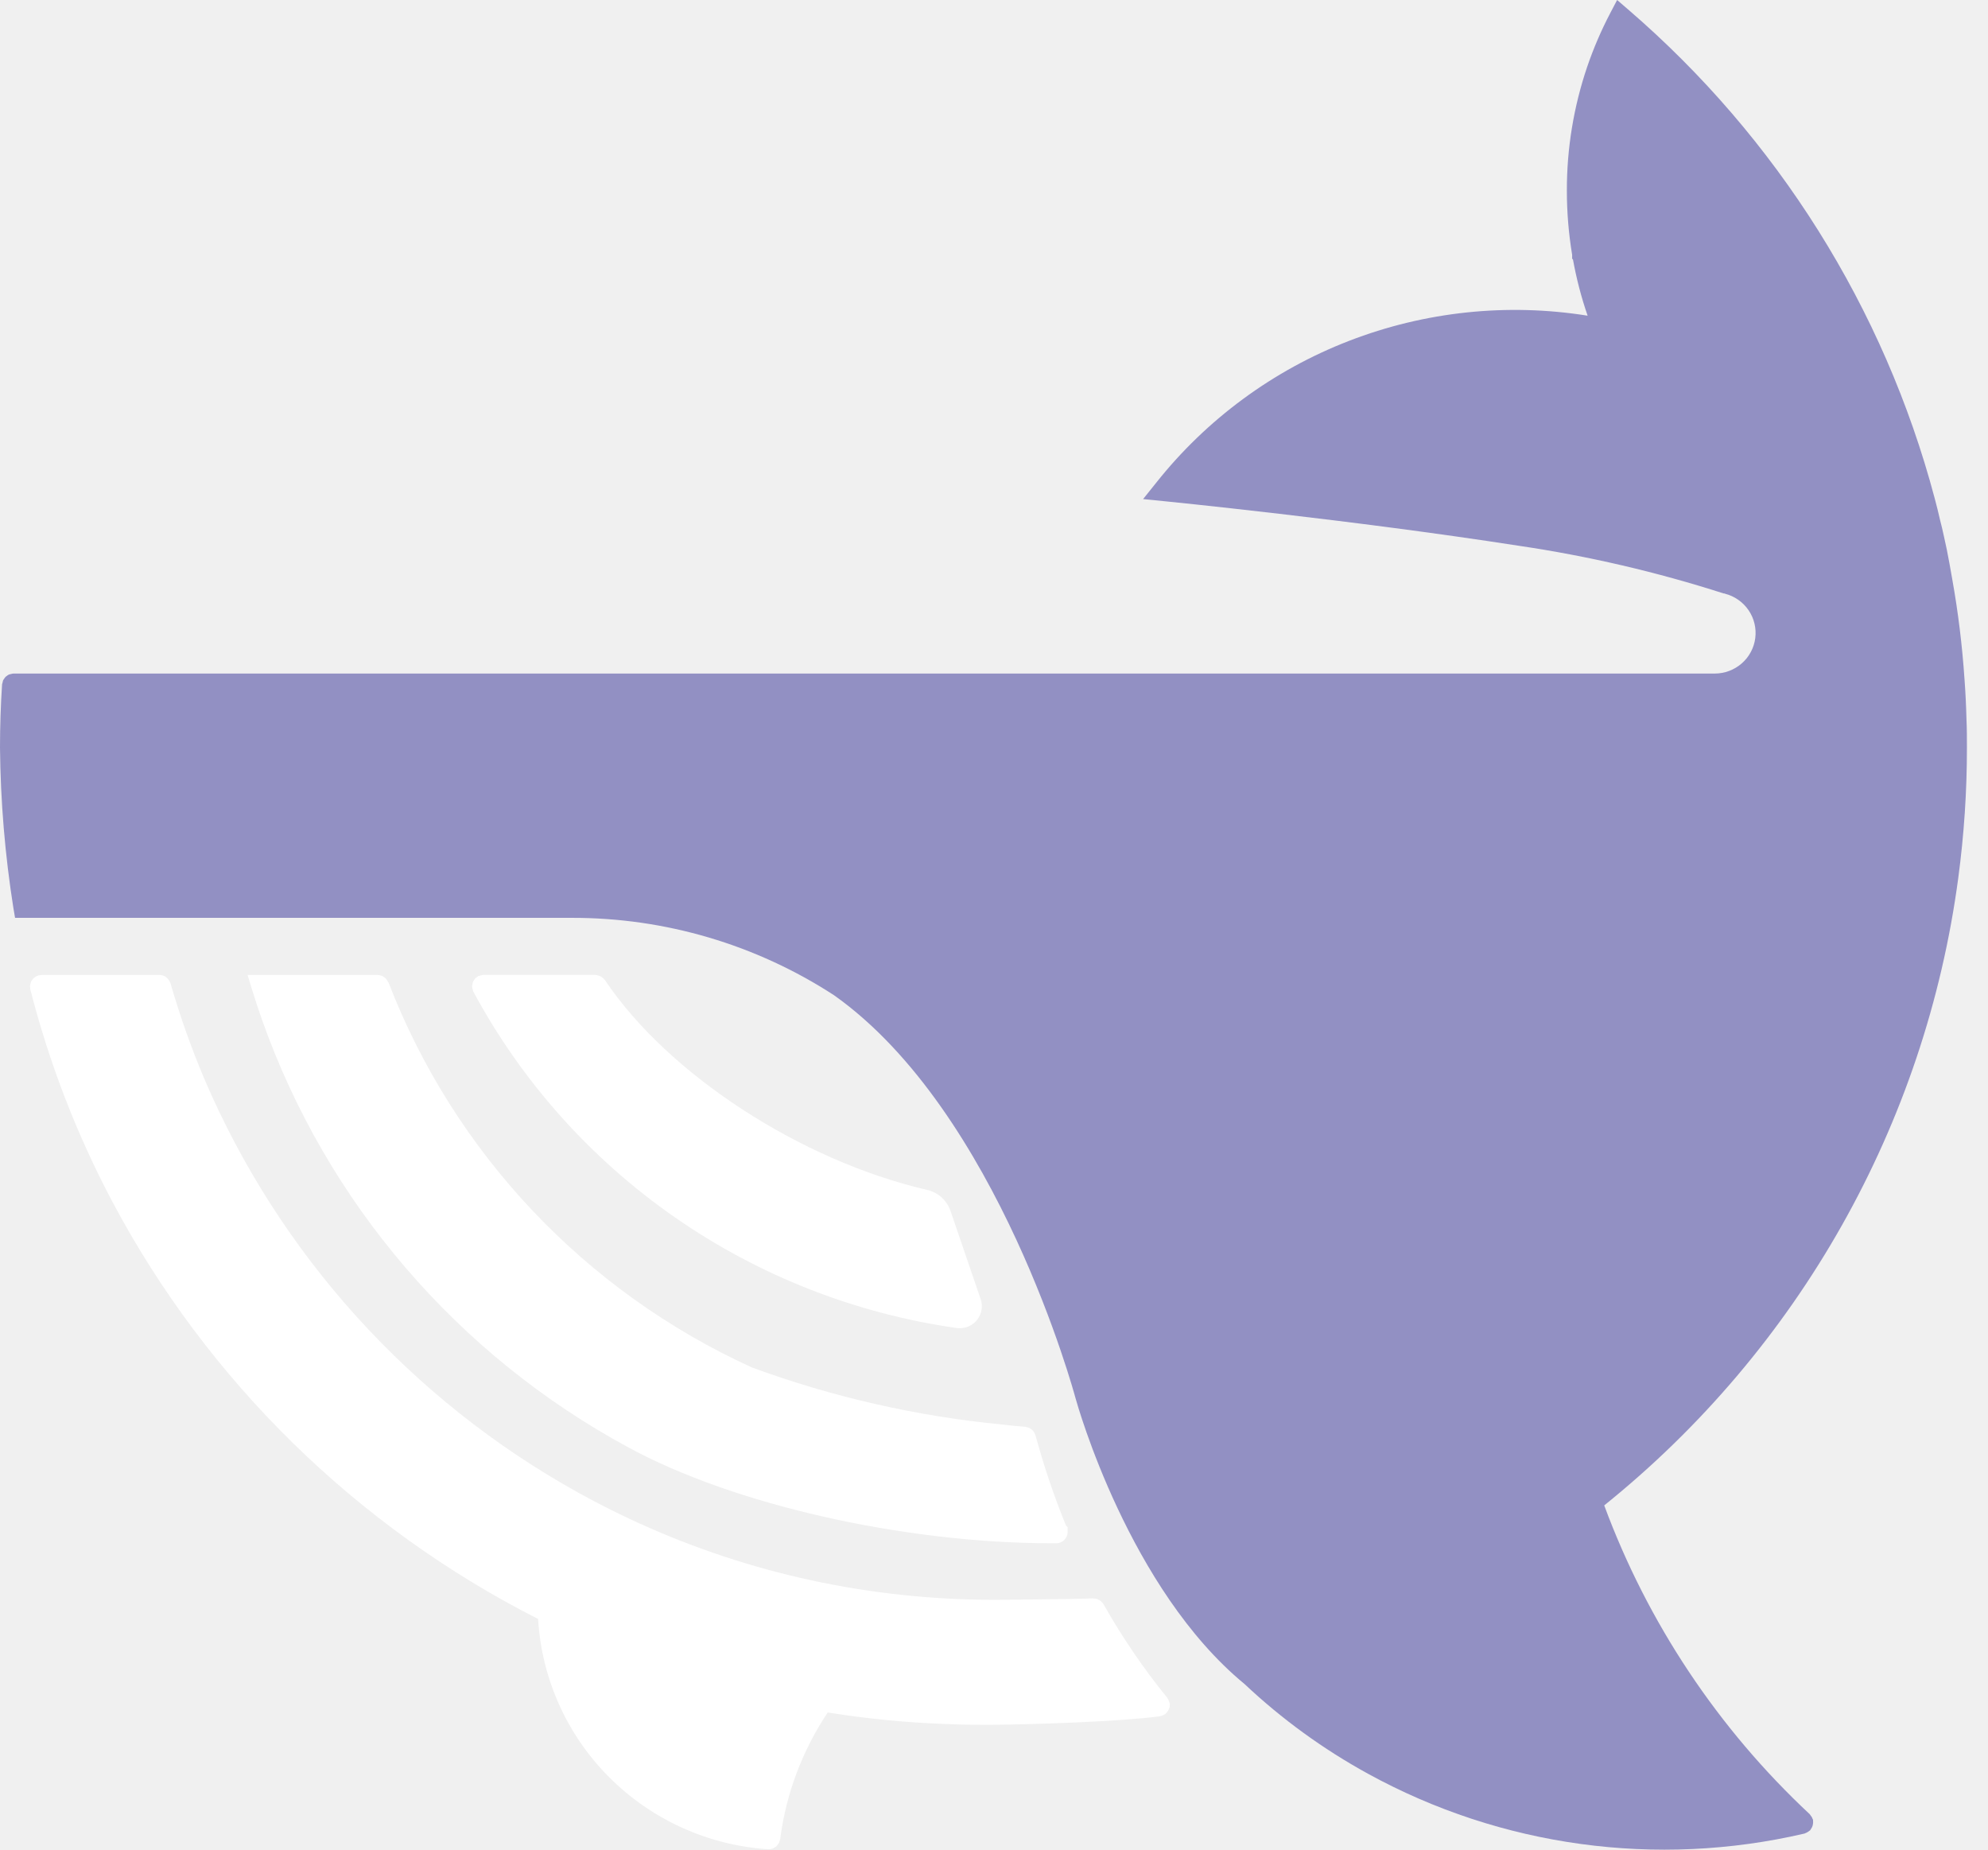
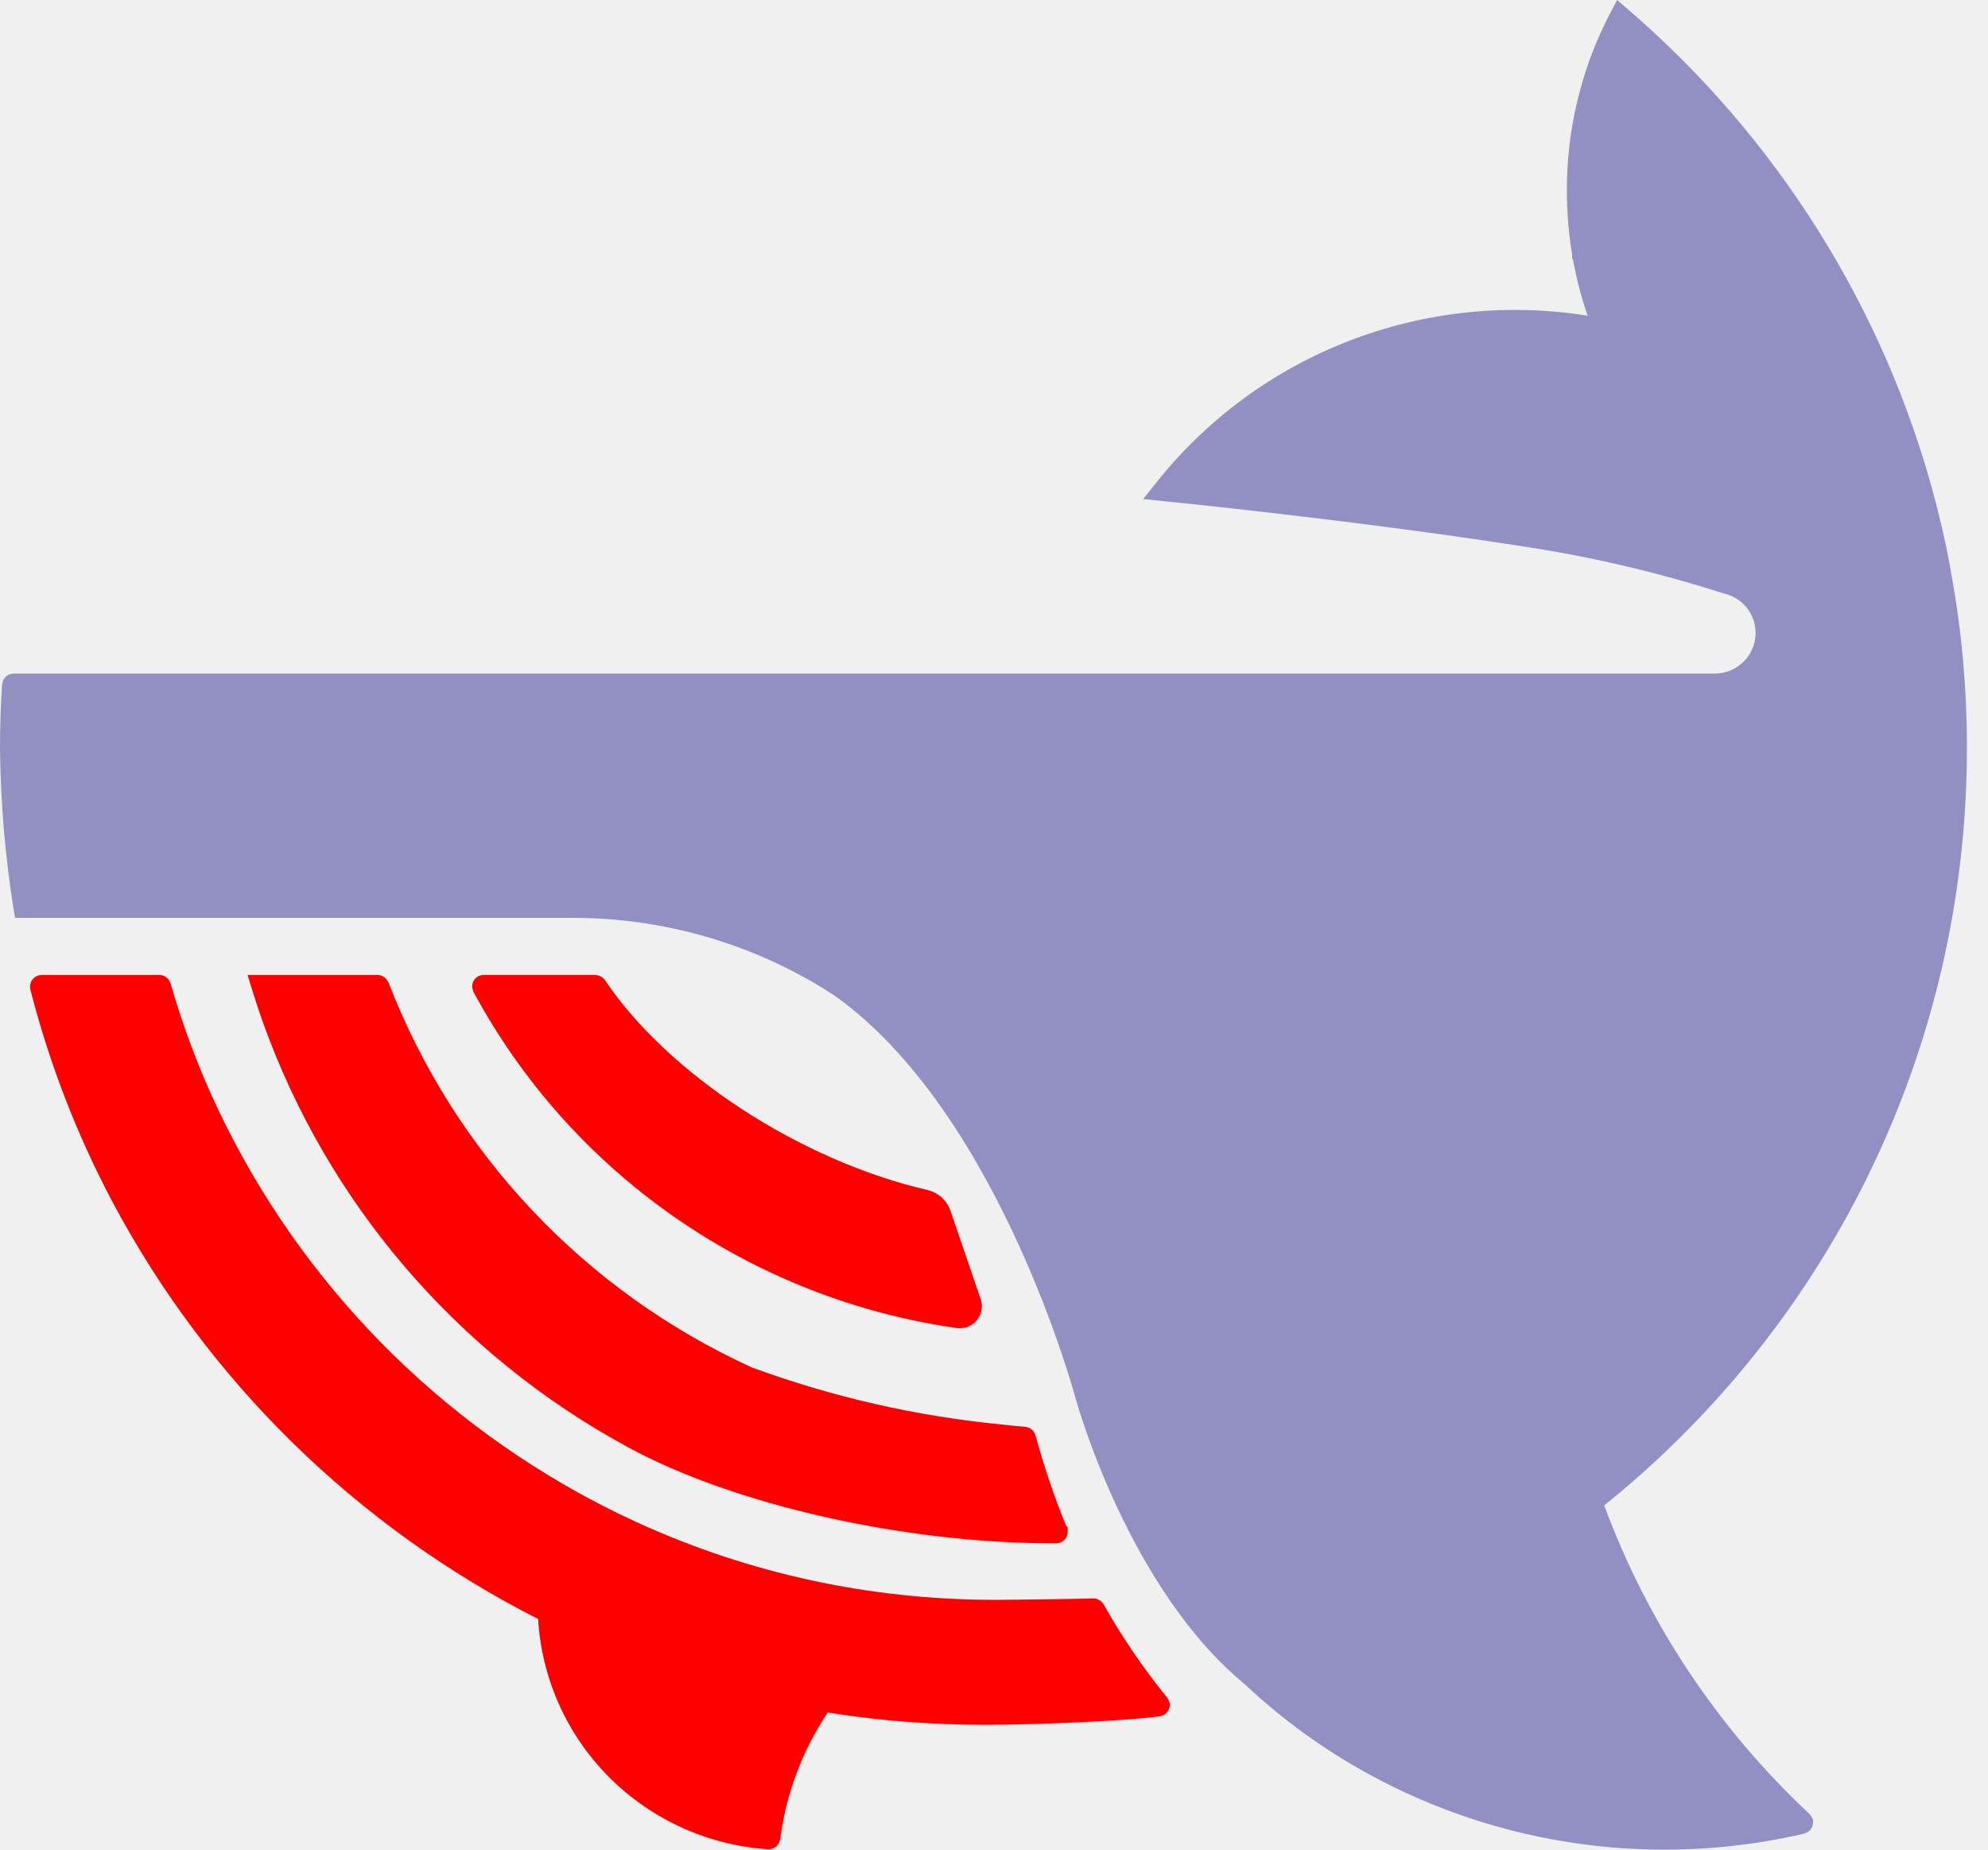
<svg xmlns="http://www.w3.org/2000/svg" width="43" height="40" viewBox="0 0 43 40" fill="none">
  <path d="M42.357 18.985C42.482 18.051 42.545 17.11 42.544 16.168C42.544 15.965 42.544 15.766 42.535 15.568C42.526 15.233 42.512 14.954 42.492 14.69C42.443 13.965 42.355 13.243 42.227 12.527C42.207 12.407 42.187 12.295 42.166 12.184C42.131 11.986 42.09 11.787 42.046 11.595C42.02 11.479 41.995 11.362 41.965 11.253C41.928 11.089 41.887 10.925 41.845 10.769C40.754 6.665 38.443 2.983 35.215 0.204L34.978 0L34.833 0.276C34.636 0.652 34.468 1.042 34.331 1.443C34.038 2.307 33.889 3.212 33.891 4.124C33.891 4.588 33.929 5.052 34.005 5.51V5.594L34.023 5.612C34.098 6.025 34.203 6.431 34.34 6.827C32.601 6.549 30.819 6.737 29.178 7.372C27.537 8.007 26.097 9.067 25.007 10.441L24.725 10.793L25.176 10.838C25.216 10.842 29.238 11.242 32.841 11.801C34.348 12.023 35.834 12.369 37.283 12.834C37.288 12.835 37.294 12.835 37.298 12.834C37.303 12.834 37.306 12.838 37.31 12.839C37.518 12.892 37.7 13.019 37.821 13.196C37.942 13.373 37.993 13.587 37.966 13.799C37.939 14.011 37.835 14.206 37.673 14.347C37.511 14.488 37.304 14.566 37.089 14.566H0.292C0.273 14.567 0.254 14.571 0.235 14.577C0.201 14.581 0.169 14.596 0.144 14.62C0.139 14.624 0.132 14.626 0.127 14.631C0.112 14.646 0.099 14.662 0.089 14.68C0.082 14.689 0.075 14.698 0.069 14.708C0.063 14.725 0.058 14.742 0.056 14.759C0.051 14.771 0.048 14.783 0.045 14.796C0.016 15.245 0 15.705 0 16.163C0.011 17.329 0.108 18.493 0.291 19.645L0.326 19.849H12.369C14.384 19.845 16.356 20.427 18.042 21.524C21.596 24.042 23.246 30.171 23.263 30.235C23.31 30.403 24.427 34.366 26.919 36.418C27.723 37.175 28.621 37.827 29.591 38.359C32.467 39.937 35.831 40.397 39.029 39.652C39.037 39.652 39.041 39.645 39.049 39.643C39.064 39.638 39.078 39.631 39.092 39.623C39.107 39.615 39.122 39.604 39.136 39.593C39.141 39.588 39.148 39.586 39.153 39.581C39.158 39.575 39.16 39.567 39.165 39.561C39.185 39.535 39.199 39.507 39.208 39.476C39.212 39.461 39.215 39.445 39.216 39.429C39.218 39.413 39.218 39.397 39.216 39.38C39.216 39.372 39.216 39.364 39.216 39.356C39.216 39.347 39.209 39.343 39.206 39.336C39.201 39.32 39.194 39.305 39.185 39.29C39.177 39.277 39.168 39.264 39.158 39.253C39.153 39.247 39.15 39.239 39.144 39.233C37.16 37.381 35.638 35.094 34.699 32.555C38.905 29.172 41.646 24.316 42.357 18.985V18.985Z" fill="#9290C3" />
-   <path d="M25.299 36.917C25.302 36.9 25.303 36.883 25.303 36.867C25.303 36.858 25.303 36.849 25.303 36.84C25.303 36.834 25.298 36.829 25.297 36.823C25.293 36.807 25.287 36.791 25.28 36.776C25.274 36.761 25.267 36.746 25.257 36.733C25.254 36.728 25.253 36.722 25.249 36.717C24.732 36.082 24.27 35.404 23.868 34.69C23.856 34.672 23.842 34.655 23.825 34.641C23.821 34.635 23.816 34.63 23.811 34.625C23.791 34.608 23.767 34.595 23.742 34.585C23.737 34.585 23.733 34.581 23.729 34.579C23.708 34.573 23.686 34.57 23.665 34.569C23.655 34.567 23.645 34.566 23.635 34.565C23.49 34.575 22.837 34.583 22.405 34.588C22.219 34.588 22.069 34.593 22.01 34.594H21.874C21.25 34.605 20.615 34.587 19.971 34.534C17.35 34.322 14.807 33.554 12.511 32.281C8.886 30.272 6.038 27.12 4.416 23.323C4.132 22.65 3.888 21.961 3.687 21.26C3.687 21.255 3.681 21.251 3.679 21.247C3.673 21.23 3.665 21.215 3.656 21.201C3.631 21.163 3.597 21.131 3.557 21.108C3.542 21.102 3.527 21.097 3.511 21.094C3.496 21.089 3.48 21.086 3.464 21.084C3.458 21.084 3.454 21.084 3.448 21.084H0.895C0.876 21.09 0.855 21.092 0.835 21.091C0.829 21.094 0.823 21.096 0.818 21.1C0.802 21.105 0.787 21.112 0.773 21.121C0.76 21.128 0.747 21.137 0.735 21.146C0.723 21.157 0.713 21.169 0.703 21.182C0.694 21.193 0.685 21.206 0.677 21.219C0.671 21.233 0.666 21.248 0.662 21.263C0.657 21.278 0.653 21.295 0.652 21.311C0.652 21.318 0.648 21.323 0.648 21.33C0.65 21.34 0.652 21.349 0.654 21.359C0.654 21.369 0.654 21.38 0.654 21.39C1.062 22.985 1.657 24.528 2.429 25.985C4.491 29.863 7.708 33.015 11.639 35.011C11.715 36.298 12.26 37.514 13.173 38.43C14.086 39.346 15.303 39.901 16.598 39.99H16.605H16.615H16.63C16.661 39.99 16.692 39.984 16.72 39.973C16.73 39.968 16.74 39.962 16.75 39.955C16.766 39.947 16.781 39.937 16.796 39.926C16.814 39.903 16.832 39.88 16.849 39.855C16.854 39.843 16.858 39.83 16.861 39.817C16.867 39.803 16.872 39.789 16.875 39.775C17.001 38.794 17.353 37.856 17.904 37.033C18.743 37.168 19.59 37.251 20.439 37.282C20.699 37.294 20.97 37.3 21.267 37.3C21.327 37.3 21.388 37.3 21.435 37.3C22.4 37.292 24.232 37.229 25.087 37.116C25.093 37.116 25.099 37.111 25.105 37.109C25.124 37.106 25.143 37.099 25.16 37.091C25.172 37.086 25.182 37.08 25.193 37.073C25.198 37.069 25.205 37.068 25.21 37.063C25.217 37.056 25.223 37.049 25.228 37.042C25.24 37.03 25.251 37.017 25.26 37.003C25.269 36.99 25.276 36.976 25.281 36.962C25.288 36.948 25.294 36.933 25.299 36.917V36.917Z" fill="white" />
-   <path d="M8.396 21.238C8.379 21.211 8.362 21.184 8.343 21.157C8.333 21.148 8.322 21.141 8.31 21.134C8.297 21.122 8.282 21.112 8.266 21.104C8.256 21.101 8.246 21.098 8.236 21.097C8.215 21.09 8.193 21.085 8.171 21.084H5.355L5.452 21.401C5.52 21.622 5.593 21.844 5.67 22.061C7.068 26.002 9.884 29.291 13.577 31.293C15.855 32.537 19.545 33.374 22.759 33.374H22.845C22.911 33.374 22.974 33.348 23.02 33.302C23.067 33.256 23.093 33.193 23.093 33.128V33.027L23.056 32.989C22.8 32.36 22.582 31.717 22.404 31.063C22.404 31.055 22.398 31.048 22.396 31.04C22.393 31.028 22.388 31.016 22.383 31.004C22.371 30.977 22.354 30.952 22.334 30.93C22.321 30.918 22.307 30.907 22.292 30.897C22.282 30.89 22.271 30.883 22.26 30.878C22.242 30.871 22.224 30.865 22.204 30.862C22.196 30.859 22.187 30.857 22.178 30.855C22.013 30.843 21.848 30.826 21.684 30.807C19.831 30.628 18.008 30.213 16.261 29.571C12.647 27.921 9.827 24.933 8.402 21.244C8.402 21.244 8.396 21.239 8.396 21.238Z" fill="white" />
-   <path d="M10.222 21.385C10.224 21.401 10.229 21.416 10.235 21.431C10.235 21.431 10.235 21.436 10.235 21.439C11.281 23.384 12.774 25.058 14.594 26.323C16.413 27.588 18.507 28.41 20.706 28.721C20.724 28.722 20.743 28.723 20.762 28.724C20.832 28.723 20.902 28.708 20.966 28.677C21.029 28.647 21.085 28.603 21.13 28.548C21.181 28.485 21.215 28.411 21.23 28.331C21.244 28.252 21.238 28.17 21.211 28.094L20.558 26.183C20.519 26.071 20.453 25.971 20.364 25.892C20.276 25.813 20.168 25.758 20.052 25.732C17.315 25.098 14.449 23.231 13.083 21.193C13.079 21.186 13.072 21.183 13.067 21.177C13.056 21.163 13.044 21.151 13.031 21.141C13.018 21.131 13.006 21.122 12.992 21.115C12.963 21.1 12.931 21.09 12.899 21.087C12.892 21.085 12.885 21.084 12.877 21.083H10.458H10.451C10.434 21.085 10.417 21.088 10.4 21.093C10.385 21.096 10.37 21.1 10.355 21.106H10.348C10.338 21.112 10.329 21.119 10.32 21.127C10.305 21.137 10.291 21.148 10.278 21.16C10.268 21.172 10.259 21.185 10.252 21.198C10.243 21.211 10.235 21.225 10.228 21.239C10.223 21.256 10.22 21.273 10.218 21.291C10.215 21.302 10.212 21.314 10.211 21.326C10.211 21.326 10.211 21.33 10.211 21.333C10.213 21.351 10.216 21.368 10.222 21.385V21.385Z" fill="white" />
+   <path d="M25.299 36.917C25.302 36.9 25.303 36.883 25.303 36.867C25.303 36.858 25.303 36.849 25.303 36.84C25.303 36.834 25.298 36.829 25.297 36.823C25.293 36.807 25.287 36.791 25.28 36.776C25.274 36.761 25.267 36.746 25.257 36.733C25.254 36.728 25.253 36.722 25.249 36.717C24.732 36.082 24.27 35.404 23.868 34.69C23.856 34.672 23.842 34.655 23.825 34.641C23.821 34.635 23.816 34.63 23.811 34.625C23.791 34.608 23.767 34.595 23.742 34.585C23.737 34.585 23.733 34.581 23.729 34.579C23.708 34.573 23.686 34.57 23.665 34.569C23.655 34.567 23.645 34.566 23.635 34.565C23.49 34.575 22.837 34.583 22.405 34.588C22.219 34.588 22.069 34.593 22.01 34.594H21.874C21.25 34.605 20.615 34.587 19.971 34.534C17.35 34.322 14.807 33.554 12.511 32.281C8.886 30.272 6.038 27.12 4.416 23.323C4.132 22.65 3.888 21.961 3.687 21.26C3.687 21.255 3.681 21.251 3.679 21.247C3.673 21.23 3.665 21.215 3.656 21.201C3.631 21.163 3.597 21.131 3.557 21.108C3.542 21.102 3.527 21.097 3.511 21.094C3.496 21.089 3.48 21.086 3.464 21.084C3.458 21.084 3.454 21.084 3.448 21.084H0.895C0.876 21.09 0.855 21.092 0.835 21.091C0.829 21.094 0.823 21.096 0.818 21.1C0.802 21.105 0.787 21.112 0.773 21.121C0.76 21.128 0.747 21.137 0.735 21.146C0.723 21.157 0.713 21.169 0.703 21.182C0.694 21.193 0.685 21.206 0.677 21.219C0.671 21.233 0.666 21.248 0.662 21.263C0.657 21.278 0.653 21.295 0.652 21.311C0.652 21.318 0.648 21.323 0.648 21.33C0.65 21.34 0.652 21.349 0.654 21.359C0.654 21.369 0.654 21.38 0.654 21.39C1.062 22.985 1.657 24.528 2.429 25.985C4.491 29.863 7.708 33.015 11.639 35.011C11.715 36.298 12.26 37.514 13.173 38.43C14.086 39.346 15.303 39.901 16.598 39.99H16.605H16.615H16.63C16.661 39.99 16.692 39.984 16.72 39.973C16.73 39.968 16.74 39.962 16.75 39.955C16.766 39.947 16.781 39.937 16.796 39.926C16.814 39.903 16.832 39.88 16.849 39.855C16.854 39.843 16.858 39.83 16.861 39.817C16.867 39.803 16.872 39.789 16.875 39.775C17.001 38.794 17.353 37.856 17.904 37.033C18.743 37.168 19.59 37.251 20.439 37.282C20.699 37.294 20.97 37.3 21.267 37.3C21.327 37.3 21.388 37.3 21.435 37.3C22.4 37.292 24.232 37.229 25.087 37.116C25.093 37.116 25.099 37.111 25.105 37.109C25.124 37.106 25.143 37.099 25.16 37.091C25.172 37.086 25.182 37.08 25.193 37.073C25.198 37.069 25.205 37.068 25.21 37.063C25.217 37.056 25.223 37.049 25.228 37.042C25.24 37.03 25.251 37.017 25.26 37.003C25.269 36.99 25.276 36.976 25.281 36.962C25.288 36.948 25.294 36.933 25.299 36.917V36.917Z" fill="red" />
+   <path d="M8.396 21.238C8.379 21.211 8.362 21.184 8.343 21.157C8.333 21.148 8.322 21.141 8.31 21.134C8.297 21.122 8.282 21.112 8.266 21.104C8.256 21.101 8.246 21.098 8.236 21.097C8.215 21.09 8.193 21.085 8.171 21.084H5.355L5.452 21.401C5.52 21.622 5.593 21.844 5.67 22.061C7.068 26.002 9.884 29.291 13.577 31.293C15.855 32.537 19.545 33.374 22.759 33.374H22.845C22.911 33.374 22.974 33.348 23.02 33.302C23.067 33.256 23.093 33.193 23.093 33.128V33.027L23.056 32.989C22.8 32.36 22.582 31.717 22.404 31.063C22.404 31.055 22.398 31.048 22.396 31.04C22.393 31.028 22.388 31.016 22.383 31.004C22.371 30.977 22.354 30.952 22.334 30.93C22.321 30.918 22.307 30.907 22.292 30.897C22.282 30.89 22.271 30.883 22.26 30.878C22.242 30.871 22.224 30.865 22.204 30.862C22.196 30.859 22.187 30.857 22.178 30.855C22.013 30.843 21.848 30.826 21.684 30.807C19.831 30.628 18.008 30.213 16.261 29.571C12.647 27.921 9.827 24.933 8.402 21.244C8.402 21.244 8.396 21.239 8.396 21.238Z" fill="red" />
+   <path d="M10.222 21.385C10.224 21.401 10.229 21.416 10.235 21.431C10.235 21.431 10.235 21.436 10.235 21.439C11.281 23.384 12.774 25.058 14.594 26.323C16.413 27.588 18.507 28.41 20.706 28.721C20.724 28.722 20.743 28.723 20.762 28.724C20.832 28.723 20.902 28.708 20.966 28.677C21.029 28.647 21.085 28.603 21.13 28.548C21.181 28.485 21.215 28.411 21.23 28.331C21.244 28.252 21.238 28.17 21.211 28.094L20.558 26.183C20.519 26.071 20.453 25.971 20.364 25.892C20.276 25.813 20.168 25.758 20.052 25.732C17.315 25.098 14.449 23.231 13.083 21.193C13.079 21.186 13.072 21.183 13.067 21.177C13.056 21.163 13.044 21.151 13.031 21.141C13.018 21.131 13.006 21.122 12.992 21.115C12.963 21.1 12.931 21.09 12.899 21.087C12.892 21.085 12.885 21.084 12.877 21.083H10.458H10.451C10.434 21.085 10.417 21.088 10.4 21.093C10.385 21.096 10.37 21.1 10.355 21.106H10.348C10.338 21.112 10.329 21.119 10.32 21.127C10.305 21.137 10.291 21.148 10.278 21.16C10.268 21.172 10.259 21.185 10.252 21.198C10.243 21.211 10.235 21.225 10.228 21.239C10.223 21.256 10.22 21.273 10.218 21.291C10.215 21.302 10.212 21.314 10.211 21.326C10.211 21.326 10.211 21.33 10.211 21.333C10.213 21.351 10.216 21.368 10.222 21.385V21.385Z" fill="red" />
</svg>
